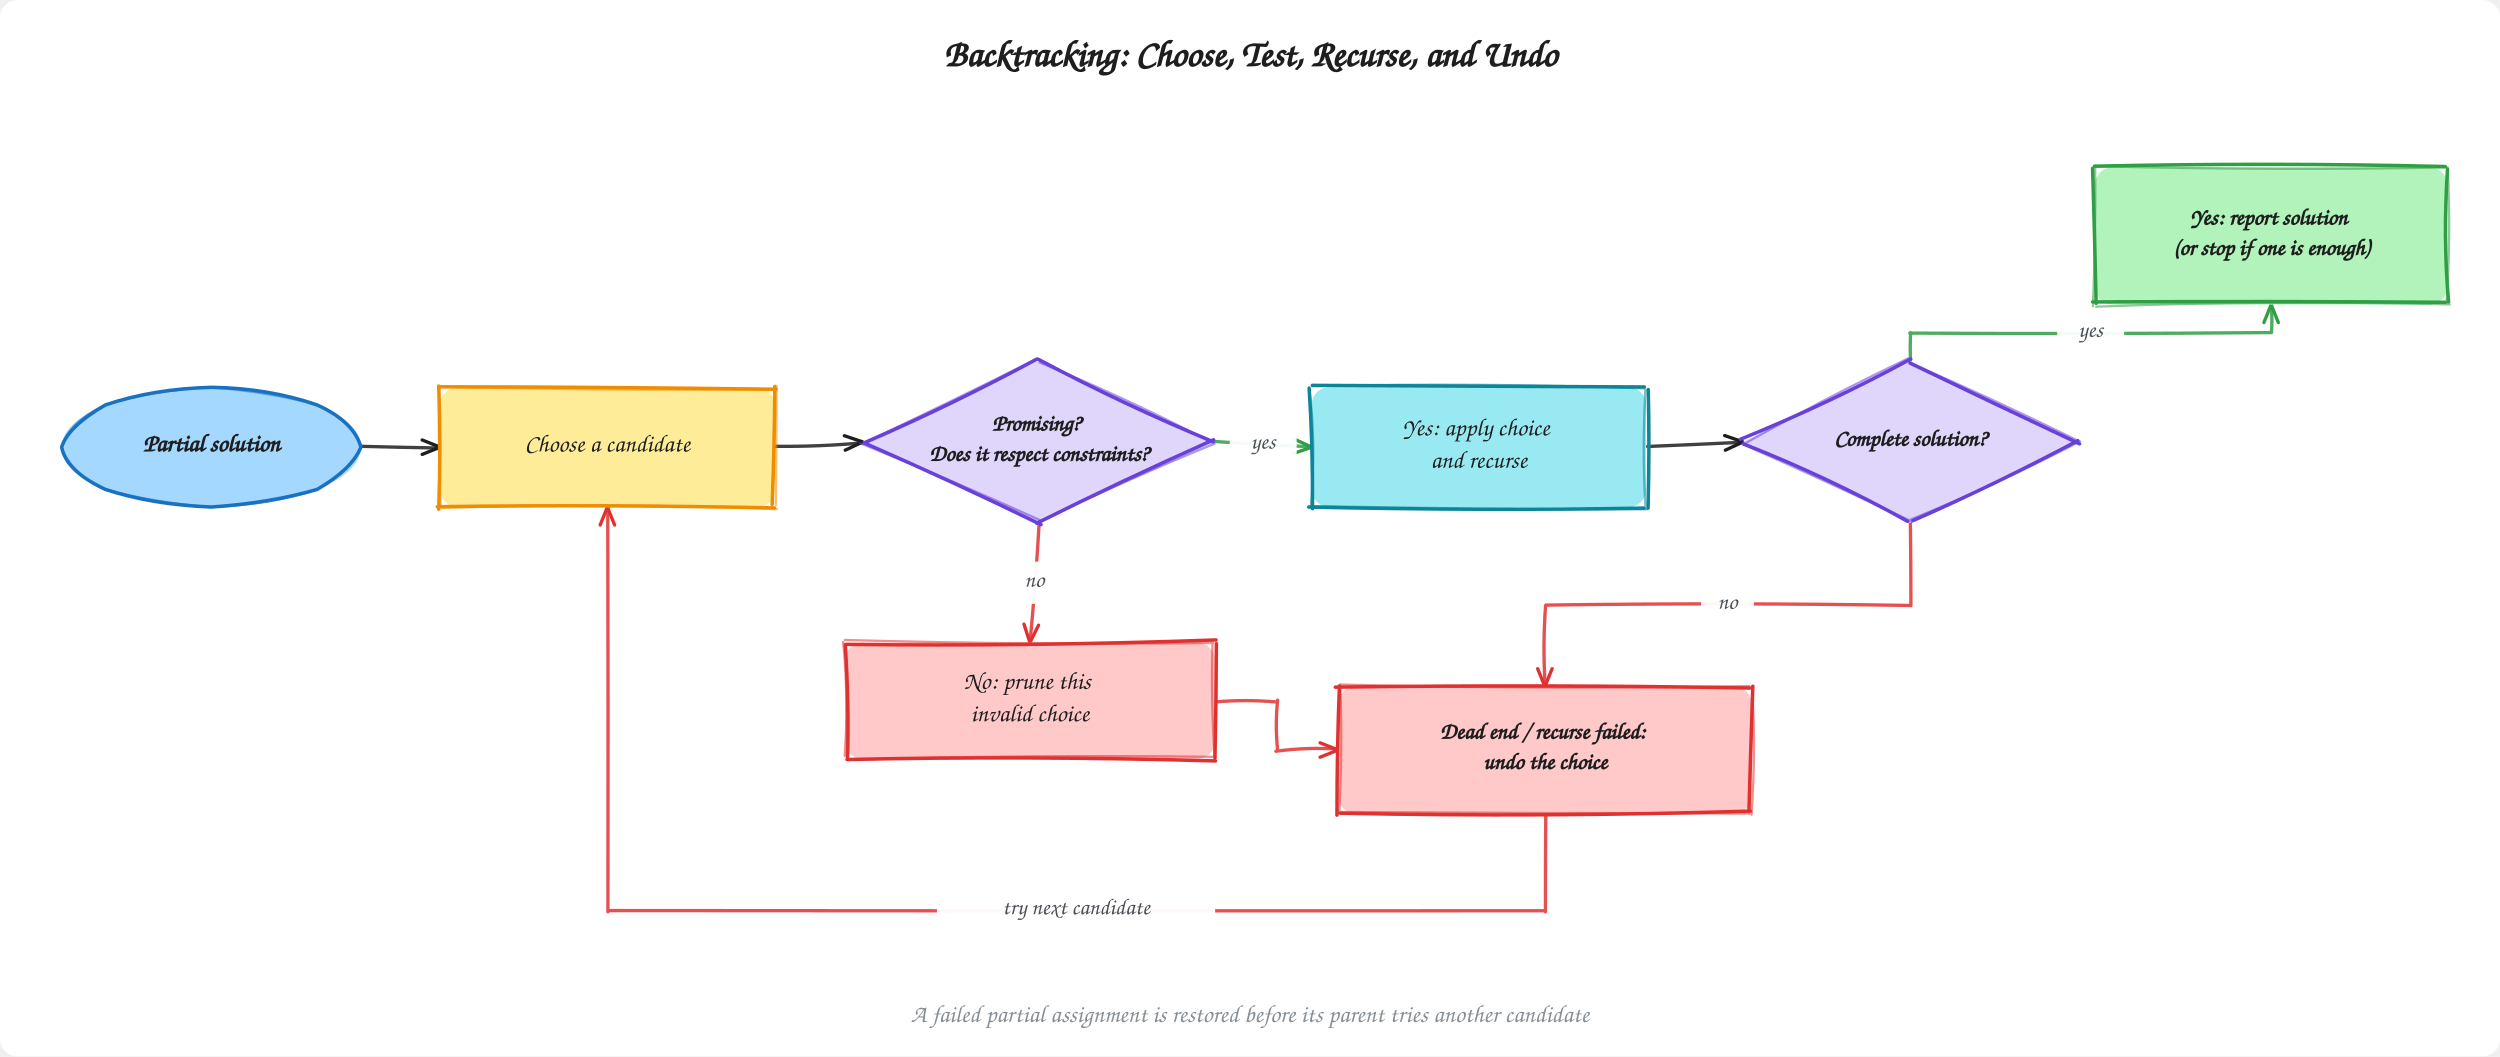
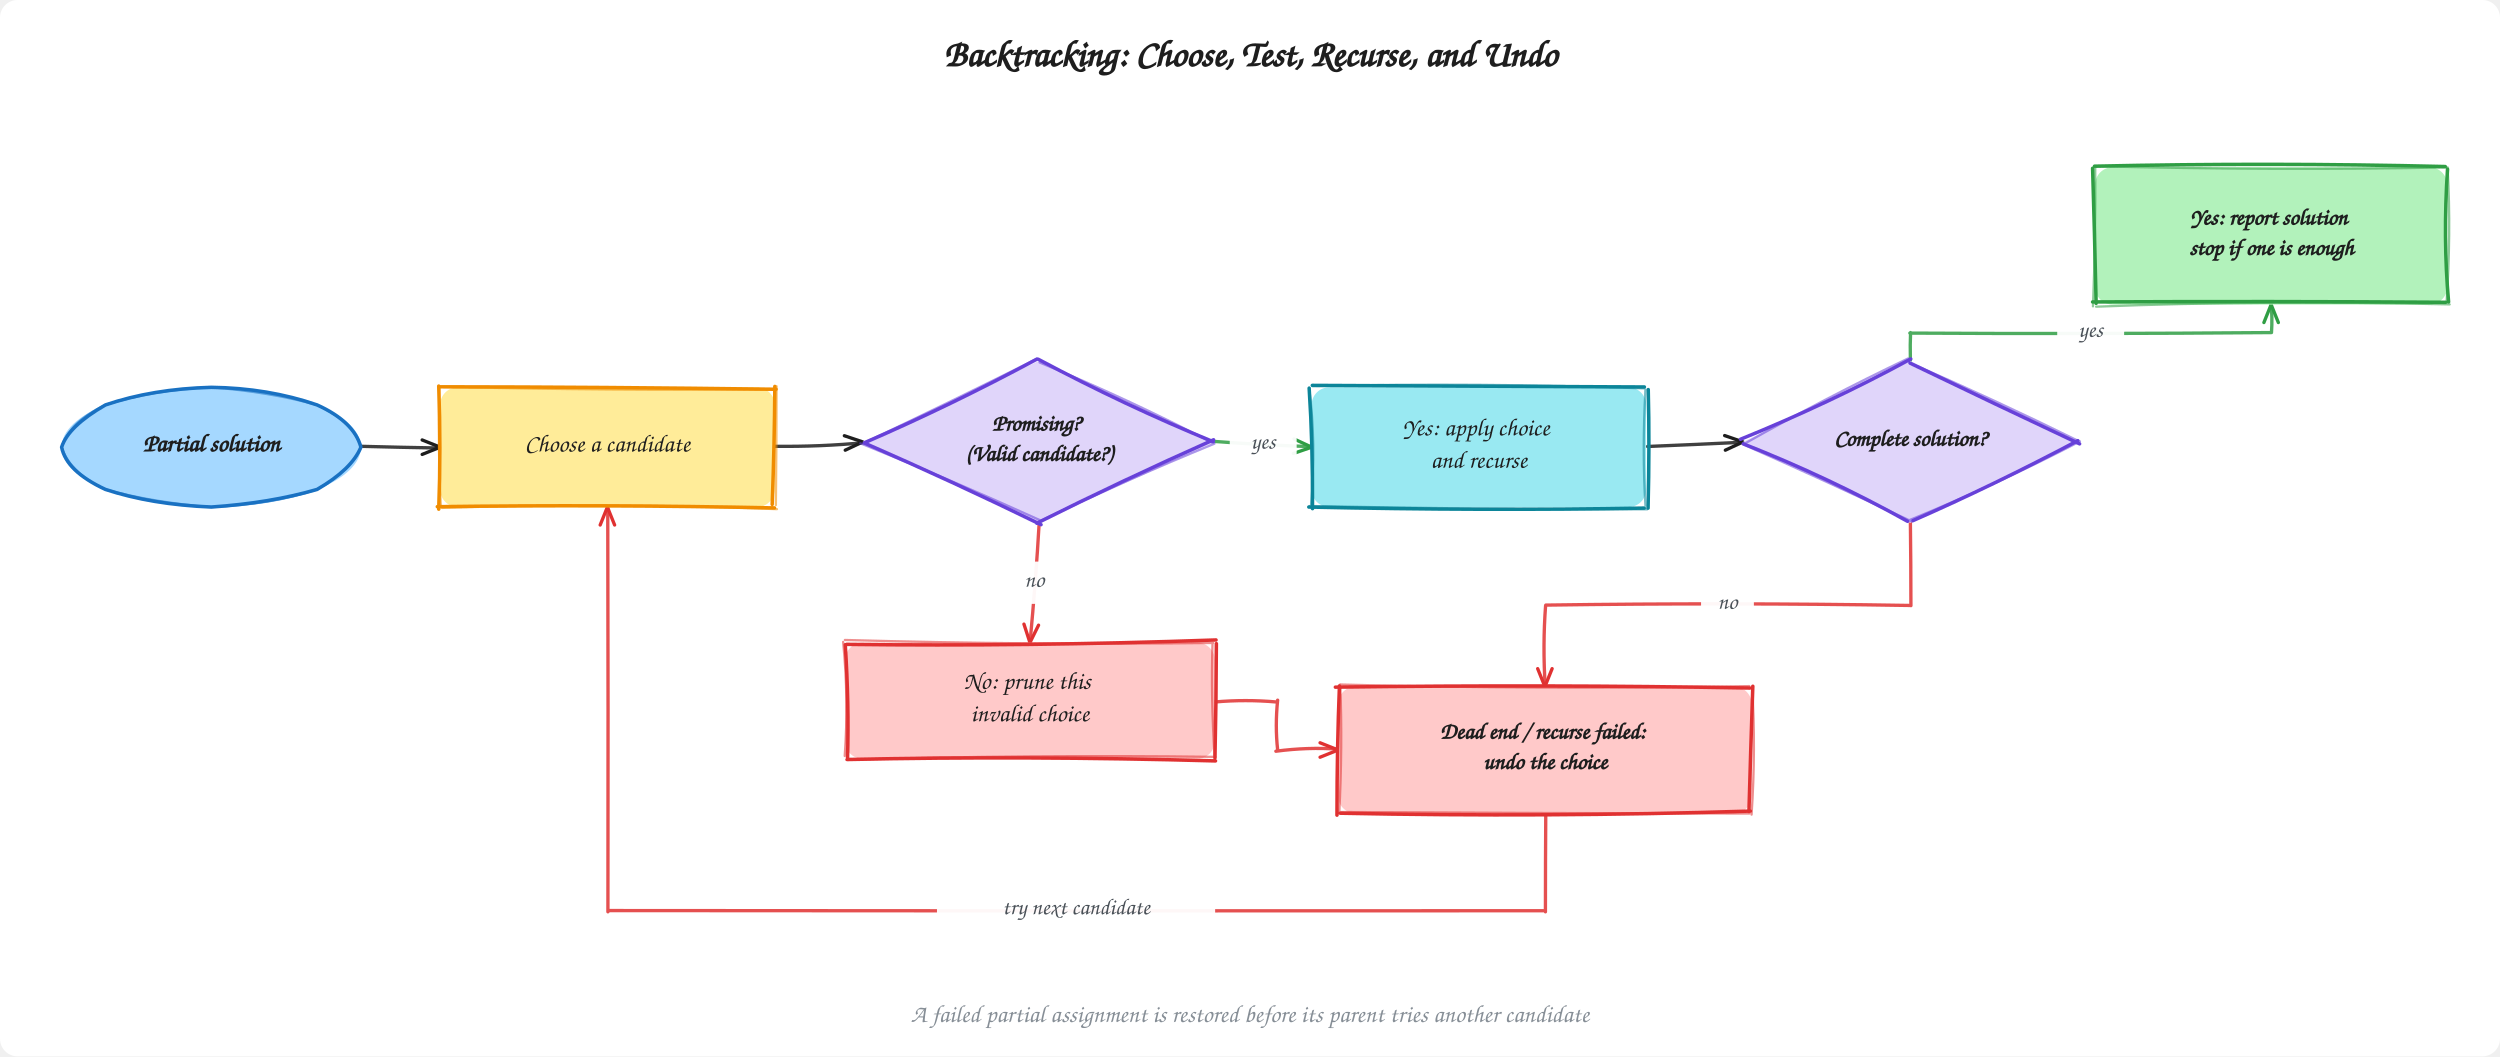
<svg xmlns="http://www.w3.org/2000/svg" width="1420" height="600" viewBox="0 0 1420 600" role="img" aria-label="Backtracking: Choose, Test, Recurse, and Undo">
  <rect width="1420" height="600" fill="#ffffff" rx="10" />
  <text text-anchor="middle" dominant-baseline="central" font-family="&quot;Segoe Print&quot;, &quot;Bradley Hand&quot;, Chilanka, &quot;Comic Sans MS&quot;, &quot;Comic Neue&quot;, cursive" font-size="21" font-weight="bold" fill="#1e1e1e">
    <tspan x="710.0" y="34.0">Backtracking: Choose, Test, Recurse, and Undo</tspan>
  </text>
  <path d="M204.9 253.5 Q227.5 254.1 250.6 254.5" fill="none" stroke="#1e1e1e" stroke-width="1.9" stroke-linecap="round" opacity="0.85" />
  <path d="M239.8 258.1 L250.0 254.0 L239.8 249.9" fill="none" stroke="#1e1e1e" stroke-width="1.9" stroke-linecap="round" stroke-linejoin="round" />
  <path d="M439.8 253.5 Q466.3 253.8 491.0 251.4" fill="none" stroke="#1e1e1e" stroke-width="1.9" stroke-linecap="round" opacity="0.85" />
  <path d="M480.1 255.7 L490.0 251.0 L479.6 247.5" fill="none" stroke="#1e1e1e" stroke-width="1.9" stroke-linecap="round" stroke-linejoin="round" />
  <path d="M689.4 250.7 Q717.2 252.8 745.1 253.7" fill="none" stroke="#2f9e44" stroke-width="1.9" stroke-linecap="round" opacity="0.85" />
  <path d="M734.6 257.6 L745.0 254.0 L735.0 249.3" fill="none" stroke="#2f9e44" stroke-width="1.9" stroke-linecap="round" stroke-linejoin="round" />
  <rect x="698.5" y="240.5" width="38" height="24" rx="6" fill="#ffffff" opacity="0.95" />
  <text text-anchor="middle" dominant-baseline="central" font-family="&quot;Segoe Print&quot;, &quot;Bradley Hand&quot;, Chilanka, &quot;Comic Sans MS&quot;, &quot;Comic Neue&quot;, cursive" font-size="13" font-weight="normal" fill="#495057">
    <tspan x="717.5" y="252.5">yes</tspan>
  </text>
  <path d="M590.3 296.2 Q588.4 329.5 585.0 365.6" fill="none" stroke="#e03131" stroke-width="1.9" stroke-linecap="round" opacity="0.85" />
  <path d="M581.6 354.5 L585.0 365.0 L589.9 355.1" fill="none" stroke="#e03131" stroke-width="1.9" stroke-linecap="round" stroke-linejoin="round" />
  <rect x="572.5" y="319.0" width="30" height="24" rx="6" fill="#ffffff" opacity="0.95" />
  <text text-anchor="middle" dominant-baseline="central" font-family="&quot;Segoe Print&quot;, &quot;Bradley Hand&quot;, Chilanka, &quot;Comic Sans MS&quot;, &quot;Comic Neue&quot;, cursive" font-size="13" font-weight="normal" fill="#495057">
    <tspan x="587.5" y="331.0">no</tspan>
  </text>
  <path d="M935.8 253.6 Q962.8 252.5 989.7 251.2" fill="none" stroke="#1e1e1e" stroke-width="1.9" stroke-linecap="round" opacity="0.85" />
  <path d="M980.0 255.7 L990.0 251.0 L979.6 247.4" fill="none" stroke="#1e1e1e" stroke-width="1.9" stroke-linecap="round" stroke-linejoin="round" />
  <path d="M1085.1 204.8 Q1084.9 195.2 1085.2 188.9 M1084.8 189.2 Q1185.7 189.8 1289.9 188.9 M1290.2 188.9 Q1290.8 180.4 1289.9 172.0" fill="none" stroke="#2f9e44" stroke-width="1.9" stroke-linecap="round" opacity="0.85" />
  <path d="M1294.1 183.2 L1290.0 173.0 L1285.9 183.2" fill="none" stroke="#2f9e44" stroke-width="1.9" stroke-linecap="round" stroke-linejoin="round" />
  <rect x="1168.5" y="177.0" width="38" height="24" rx="6" fill="#ffffff" opacity="0.95" />
  <text text-anchor="middle" dominant-baseline="central" font-family="&quot;Segoe Print&quot;, &quot;Bradley Hand&quot;, Chilanka, &quot;Comic Sans MS&quot;, &quot;Comic Neue&quot;, cursive" font-size="13" font-weight="normal" fill="#495057">
    <tspan x="1187.5" y="189.0">yes</tspan>
  </text>
  <path d="M1085.1 296.8 Q1085.4 320.7 1085.4 344.0 M1084.8 343.9 Q981.7 342.2 878.0 343.7 M877.9 344.0 Q876.2 366.6 877.7 390.2" fill="none" stroke="#e03131" stroke-width="1.9" stroke-linecap="round" opacity="0.85" />
  <path d="M873.4 379.8 L877.5 390.0 L881.6 379.8" fill="none" stroke="#e03131" stroke-width="1.9" stroke-linecap="round" stroke-linejoin="round" />
  <rect x="966.2" y="331.5" width="30" height="24" rx="6" fill="#ffffff" opacity="0.95" />
  <text text-anchor="middle" dominant-baseline="central" font-family="&quot;Segoe Print&quot;, &quot;Bradley Hand&quot;, Chilanka, &quot;Comic Sans MS&quot;, &quot;Comic Neue&quot;, cursive" font-size="13" font-weight="normal" fill="#495057">
    <tspan x="981.2" y="343.5">no</tspan>
  </text>
  <path d="M690.3 398.7 Q707.4 397.2 724.7 398.7 M725.7 397.7 Q724.2 412.3 725.7 425.9 M724.7 426.7 Q742.8 424.3 759.9 425.5" fill="none" stroke="#e03131" stroke-width="1.9" stroke-linecap="round" opacity="0.85" />
  <path d="M749.8 430.1 L760.0 426.0 L749.8 421.9" fill="none" stroke="#e03131" stroke-width="1.9" stroke-linecap="round" stroke-linejoin="round" />
  <path d="M878.0 461.1 Q877.8 489.6 877.8 517.9 M876.6 517.3 Q611.4 517.5 345.9 517.2 M345.3 517.9 Q345.5 402.9 345.2 288.1" fill="none" stroke="#e03131" stroke-width="1.9" stroke-linecap="round" opacity="0.85" />
  <path d="M349.1 298.2 L345.0 288.0 L340.9 298.2" fill="none" stroke="#e03131" stroke-width="1.9" stroke-linecap="round" stroke-linejoin="round" />
  <rect x="532.2" y="505.0" width="158" height="24" rx="6" fill="#ffffff" opacity="0.95" />
  <text text-anchor="middle" dominant-baseline="central" font-family="&quot;Segoe Print&quot;, &quot;Bradley Hand&quot;, Chilanka, &quot;Comic Sans MS&quot;, &quot;Comic Neue&quot;, cursive" font-size="13" font-weight="normal" fill="#495057">
    <tspan x="611.2" y="517.0">try next candidate</tspan>
  </text>
  <ellipse cx="120.0" cy="254.0" rx="85.0" ry="34.0" fill="#a5d8ff" />
  <path d="M205.0 254.0 Q199.8 266.6 180.1 278.0 M180.1 278.0 Q153.7 285.7 120.0 288.0 M120.0 288.0 Q86.0 286.6 59.9 278.0 M59.9 278.0 Q37.7 267.7 35.0 254.0 M35.0 254.0 Q38.8 242.1 59.9 230.0 M59.9 230.0 Q86.6 220.9 120.0 220.0 M120.0 220.0 Q152.2 220.4 180.1 230.0 M180.1 230.0 Q201.1 239.5 205.0 254.0" fill="none" stroke="#1971c2" stroke-width="2" stroke-linecap="round" />
  <path d="M205.0 254.0 Q199.8 266.9 180.1 278.0 M180.1 278.0 Q154.8 286.6 120.0 288.0 M120.0 288.0 Q87.5 285.6 59.9 278.0 M59.9 278.0 Q40.0 269.0 35.0 254.0 M35.0 254.0 Q39.7 239.3 59.9 230.0 M59.9 230.0 Q86.6 221.5 120.0 220.0 M120.0 220.0 Q153.0 222.6 180.1 230.0 M180.1 230.0 Q201.3 240.3 205.0 254.0" fill="none" stroke="#1971c2" stroke-width="1.3" stroke-linecap="round" opacity="0.55" />
  <text text-anchor="middle" dominant-baseline="central" font-family="&quot;Segoe Print&quot;, &quot;Bradley Hand&quot;, Chilanka, &quot;Comic Sans MS&quot;, &quot;Comic Neue&quot;, cursive" font-size="14" font-weight="bold" fill="#1e1e1e">
    <tspan x="120.0" y="254.0">Partial solution</tspan>
  </text>
  <rect x="250.0" y="220.0" width="190.0" height="68.0" rx="10" fill="#ffec99" />
  <path d="M250.1 219.7 Q342.4 219.8 440.8 221.1 M440.1 219.5 Q439.9 251.9 438.6 286.5 M439.9 288.5 Q343.4 286.5 248.4 287.8 M249.2 289.2 Q250.5 254.6 249.2 219.3" fill="none" stroke="#f08c00" stroke-width="2" stroke-linecap="round" />
  <path d="M251.4 219.7 Q347.3 222.0 440.1 221.2 M441.1 219.4 Q441.1 251.2 440.7 286.9 M441.3 289.2 Q346.6 285.4 251.1 288.5 M250.4 287.2 Q248.7 256.8 249.5 220.2" fill="none" stroke="#f08c00" stroke-width="1.3" stroke-linecap="round" opacity="0.55" />
  <text text-anchor="middle" dominant-baseline="central" font-family="&quot;Segoe Print&quot;, &quot;Bradley Hand&quot;, Chilanka, &quot;Comic Sans MS&quot;, &quot;Comic Neue&quot;, cursive" font-size="14" font-weight="normal" fill="#1e1e1e">
    <tspan x="345.0" y="254.0">Choose a candidate</tspan>
  </text>
  <polygon points="590.0,205 690,251.0 590.0,297 490,251.0" fill="#e0d5fa" />
  <path d="M589.8 204.1 Q638.5 230.1 689.1 250.9 M689.3 249.8 Q638.2 272.5 588.9 297.2 M591.3 298.0 Q540.2 273.1 490.9 251.6 M491.2 251.4 Q539.6 230.5 588.9 204.0" fill="none" stroke="#6741d9" stroke-width="2" stroke-linecap="round" />
  <path d="M590.5 205.9 Q640.7 226.5 688.6 251.5 M689.8 252.0 Q638.0 273.3 589.7 296.4 M590.8 295.5 Q539.9 272.4 488.7 251.8 M490.8 251.6 Q541.1 227.7 589.3 203.6" fill="none" stroke="#6741d9" stroke-width="1.3" stroke-linecap="round" opacity="0.55" />
  <text text-anchor="middle" dominant-baseline="central" font-family="&quot;Segoe Print&quot;, &quot;Bradley Hand&quot;, Chilanka, &quot;Comic Sans MS&quot;, &quot;Comic Neue&quot;, cursive" font-size="13" font-weight="bold" fill="#1e1e1e">
    <tspan x="590.0" y="242.4">Promising?</tspan>
-     <tspan x="590.0" y="259.6">Does it respect constraints?</tspan>
+     <tspan x="590.0" y="259.6">(Valid candidate?)</tspan>
  </text>
  <rect x="480.0" y="365.0" width="210.0" height="66.0" rx="10" fill="#ffc9c9" />
  <path d="M480.9 366.0 Q583.0 367.3 690.7 363.5 M690.9 365.6 Q690.8 399.0 690.1 430.5 M690.4 432.2 Q583.1 429.2 481.2 431.4 M481.4 430.7 Q482.3 400.0 480.1 366.2" fill="none" stroke="#e03131" stroke-width="2" stroke-linecap="round" />
  <path d="M479.9 363.5 Q587.0 366.5 689.1 365.2 M688.7 365.8 Q687.7 395.5 689.9 430.1 M690.3 429.9 Q583.7 428.5 480.8 431.6 M479.8 429.4 Q482.1 397.2 478.9 364.6" fill="none" stroke="#e03131" stroke-width="1.3" stroke-linecap="round" opacity="0.55" />
  <text text-anchor="middle" dominant-baseline="central" font-family="&quot;Segoe Print&quot;, &quot;Bradley Hand&quot;, Chilanka, &quot;Comic Sans MS&quot;, &quot;Comic Neue&quot;, cursive" font-size="14" font-weight="normal" fill="#1e1e1e">
    <tspan x="585.0" y="388.8">No: prune this</tspan>
    <tspan x="585.0" y="407.2">invalid choice</tspan>
  </text>
  <rect x="745.0" y="220.0" width="190.0" height="68.0" rx="10" fill="#99e9f2" />
  <path d="M745.4 218.9 Q842.5 219.4 934.0 219.8 M936.2 221.3 Q937.0 252.9 936.1 288.6 M933.9 288.6 Q842.3 290.2 743.4 288.0 M745.5 288.9 Q745.7 252.5 743.6 220.5" fill="none" stroke="#0c8599" stroke-width="2" stroke-linecap="round" />
  <path d="M745.6 219.3 Q839.7 217.2 933.6 220.6 M934.6 221.2 Q932.7 256.4 934.6 287.2 M935.6 289.3 Q841.8 289.4 743.9 287.4 M744.7 287.2 Q747.7 251.9 743.6 220.2" fill="none" stroke="#0c8599" stroke-width="1.3" stroke-linecap="round" opacity="0.55" />
  <text text-anchor="middle" dominant-baseline="central" font-family="&quot;Segoe Print&quot;, &quot;Bradley Hand&quot;, Chilanka, &quot;Comic Sans MS&quot;, &quot;Comic Neue&quot;, cursive" font-size="14" font-weight="normal" fill="#1e1e1e">
    <tspan x="840.0" y="244.8">Yes: apply choice</tspan>
    <tspan x="840.0" y="263.2">and recurse</tspan>
  </text>
  <polygon points="1085.0,205 1180,251.0 1085.0,297 990,251.0" fill="#e0d5fa" />
  <path d="M1085.0 206.3 Q1133.3 229.6 1181.2 252.1 M1180.2 250.3 Q1132.2 275.7 1086.6 295.7 M1083.5 296.1 Q1039.0 271.3 990.2 252.1 M988.6 249.5 Q1039.0 229.1 1085.3 203.9" fill="none" stroke="#6741d9" stroke-width="2" stroke-linecap="round" />
  <path d="M1084.4 206.0 Q1131.9 226.5 1180.8 250.6 M1181.4 250.7 Q1134.8 275.0 1083.6 295.8 M1086.1 296.3 Q1036.7 273.0 990.3 252.5 M990.6 252.2 Q1037.0 225.9 1083.8 203.6" fill="none" stroke="#6741d9" stroke-width="1.3" stroke-linecap="round" opacity="0.55" />
  <text text-anchor="middle" dominant-baseline="central" font-family="&quot;Segoe Print&quot;, &quot;Bradley Hand&quot;, Chilanka, &quot;Comic Sans MS&quot;, &quot;Comic Neue&quot;, cursive" font-size="13" font-weight="bold" fill="#1e1e1e">
    <tspan x="1085.0" y="251.0">Complete solution?</tspan>
  </text>
  <rect x="1190.0" y="95.0" width="200.0" height="78.0" rx="10" fill="#b2f2bb" />
  <path d="M1189.7 94.4 Q1289.8 92.2 1388.9 94.6 M1390.2 96.1 Q1387.6 135.5 1390.8 171.5 M1389.1 171.7 Q1290.5 171.0 1188.6 171.5 M1190.6 172.3 Q1189.7 131.2 1188.6 95.6" fill="none" stroke="#2f9e44" stroke-width="2" stroke-linecap="round" />
  <path d="M1189.9 94.4 Q1292.0 97.0 1390.3 95.1 M1390.3 96.5 Q1392.3 132.4 1389.6 172.5 M1391.4 172.9 Q1287.9 170.4 1190.6 174.2 M1188.8 174.0 Q1190.4 133.8 1190.1 95.2" fill="none" stroke="#2f9e44" stroke-width="1.3" stroke-linecap="round" opacity="0.55" />
  <text text-anchor="middle" dominant-baseline="central" font-family="&quot;Segoe Print&quot;, &quot;Bradley Hand&quot;, Chilanka, &quot;Comic Sans MS&quot;, &quot;Comic Neue&quot;, cursive" font-size="13" font-weight="bold" fill="#1e1e1e">
    <tspan x="1290.0" y="125.4">Yes: report solution</tspan>
-     <tspan x="1290.0" y="142.6">(or stop if one is enough)</tspan>
+     <tspan x="1290.0" y="142.6">stop if one is enough</tspan>
  </text>
  <rect x="760.0" y="390.0" width="235.0" height="72.0" rx="10" fill="#ffc9c9" />
  <path d="M758.5 390.3 Q878.6 388.7 993.9 390.8 M995.6 389.8 Q994.3 428.1 993.4 460.9 M994.2 460.7 Q878.6 464.3 761.3 461.9 M759.4 463.0 Q759.4 424.5 760.8 389.6" fill="none" stroke="#e03131" stroke-width="2" stroke-linecap="round" />
  <path d="M761.2 388.8 Q875.4 391.8 993.6 389.7 M995.2 390.2 Q997.4 425.5 994.9 462.7 M993.6 462.1 Q876.4 461.9 760.0 461.2 M760.7 461.9 Q762.6 424.8 761.3 388.7" fill="none" stroke="#e03131" stroke-width="1.3" stroke-linecap="round" opacity="0.55" />
  <text text-anchor="middle" dominant-baseline="central" font-family="&quot;Segoe Print&quot;, &quot;Bradley Hand&quot;, Chilanka, &quot;Comic Sans MS&quot;, &quot;Comic Neue&quot;, cursive" font-size="13" font-weight="bold" fill="#1e1e1e">
    <tspan x="877.5" y="417.4">Dead end / recurse failed:</tspan>
    <tspan x="877.5" y="434.6">undo the choice</tspan>
  </text>
  <text text-anchor="middle" dominant-baseline="central" font-family="&quot;Segoe Print&quot;, &quot;Bradley Hand&quot;, Chilanka, &quot;Comic Sans MS&quot;, &quot;Comic Neue&quot;, cursive" font-size="14" font-weight="normal" fill="#868e96">
    <tspan x="710.0" y="578.0">A failed partial assignment is restored before its parent tries another candidate</tspan>
  </text>
</svg>
